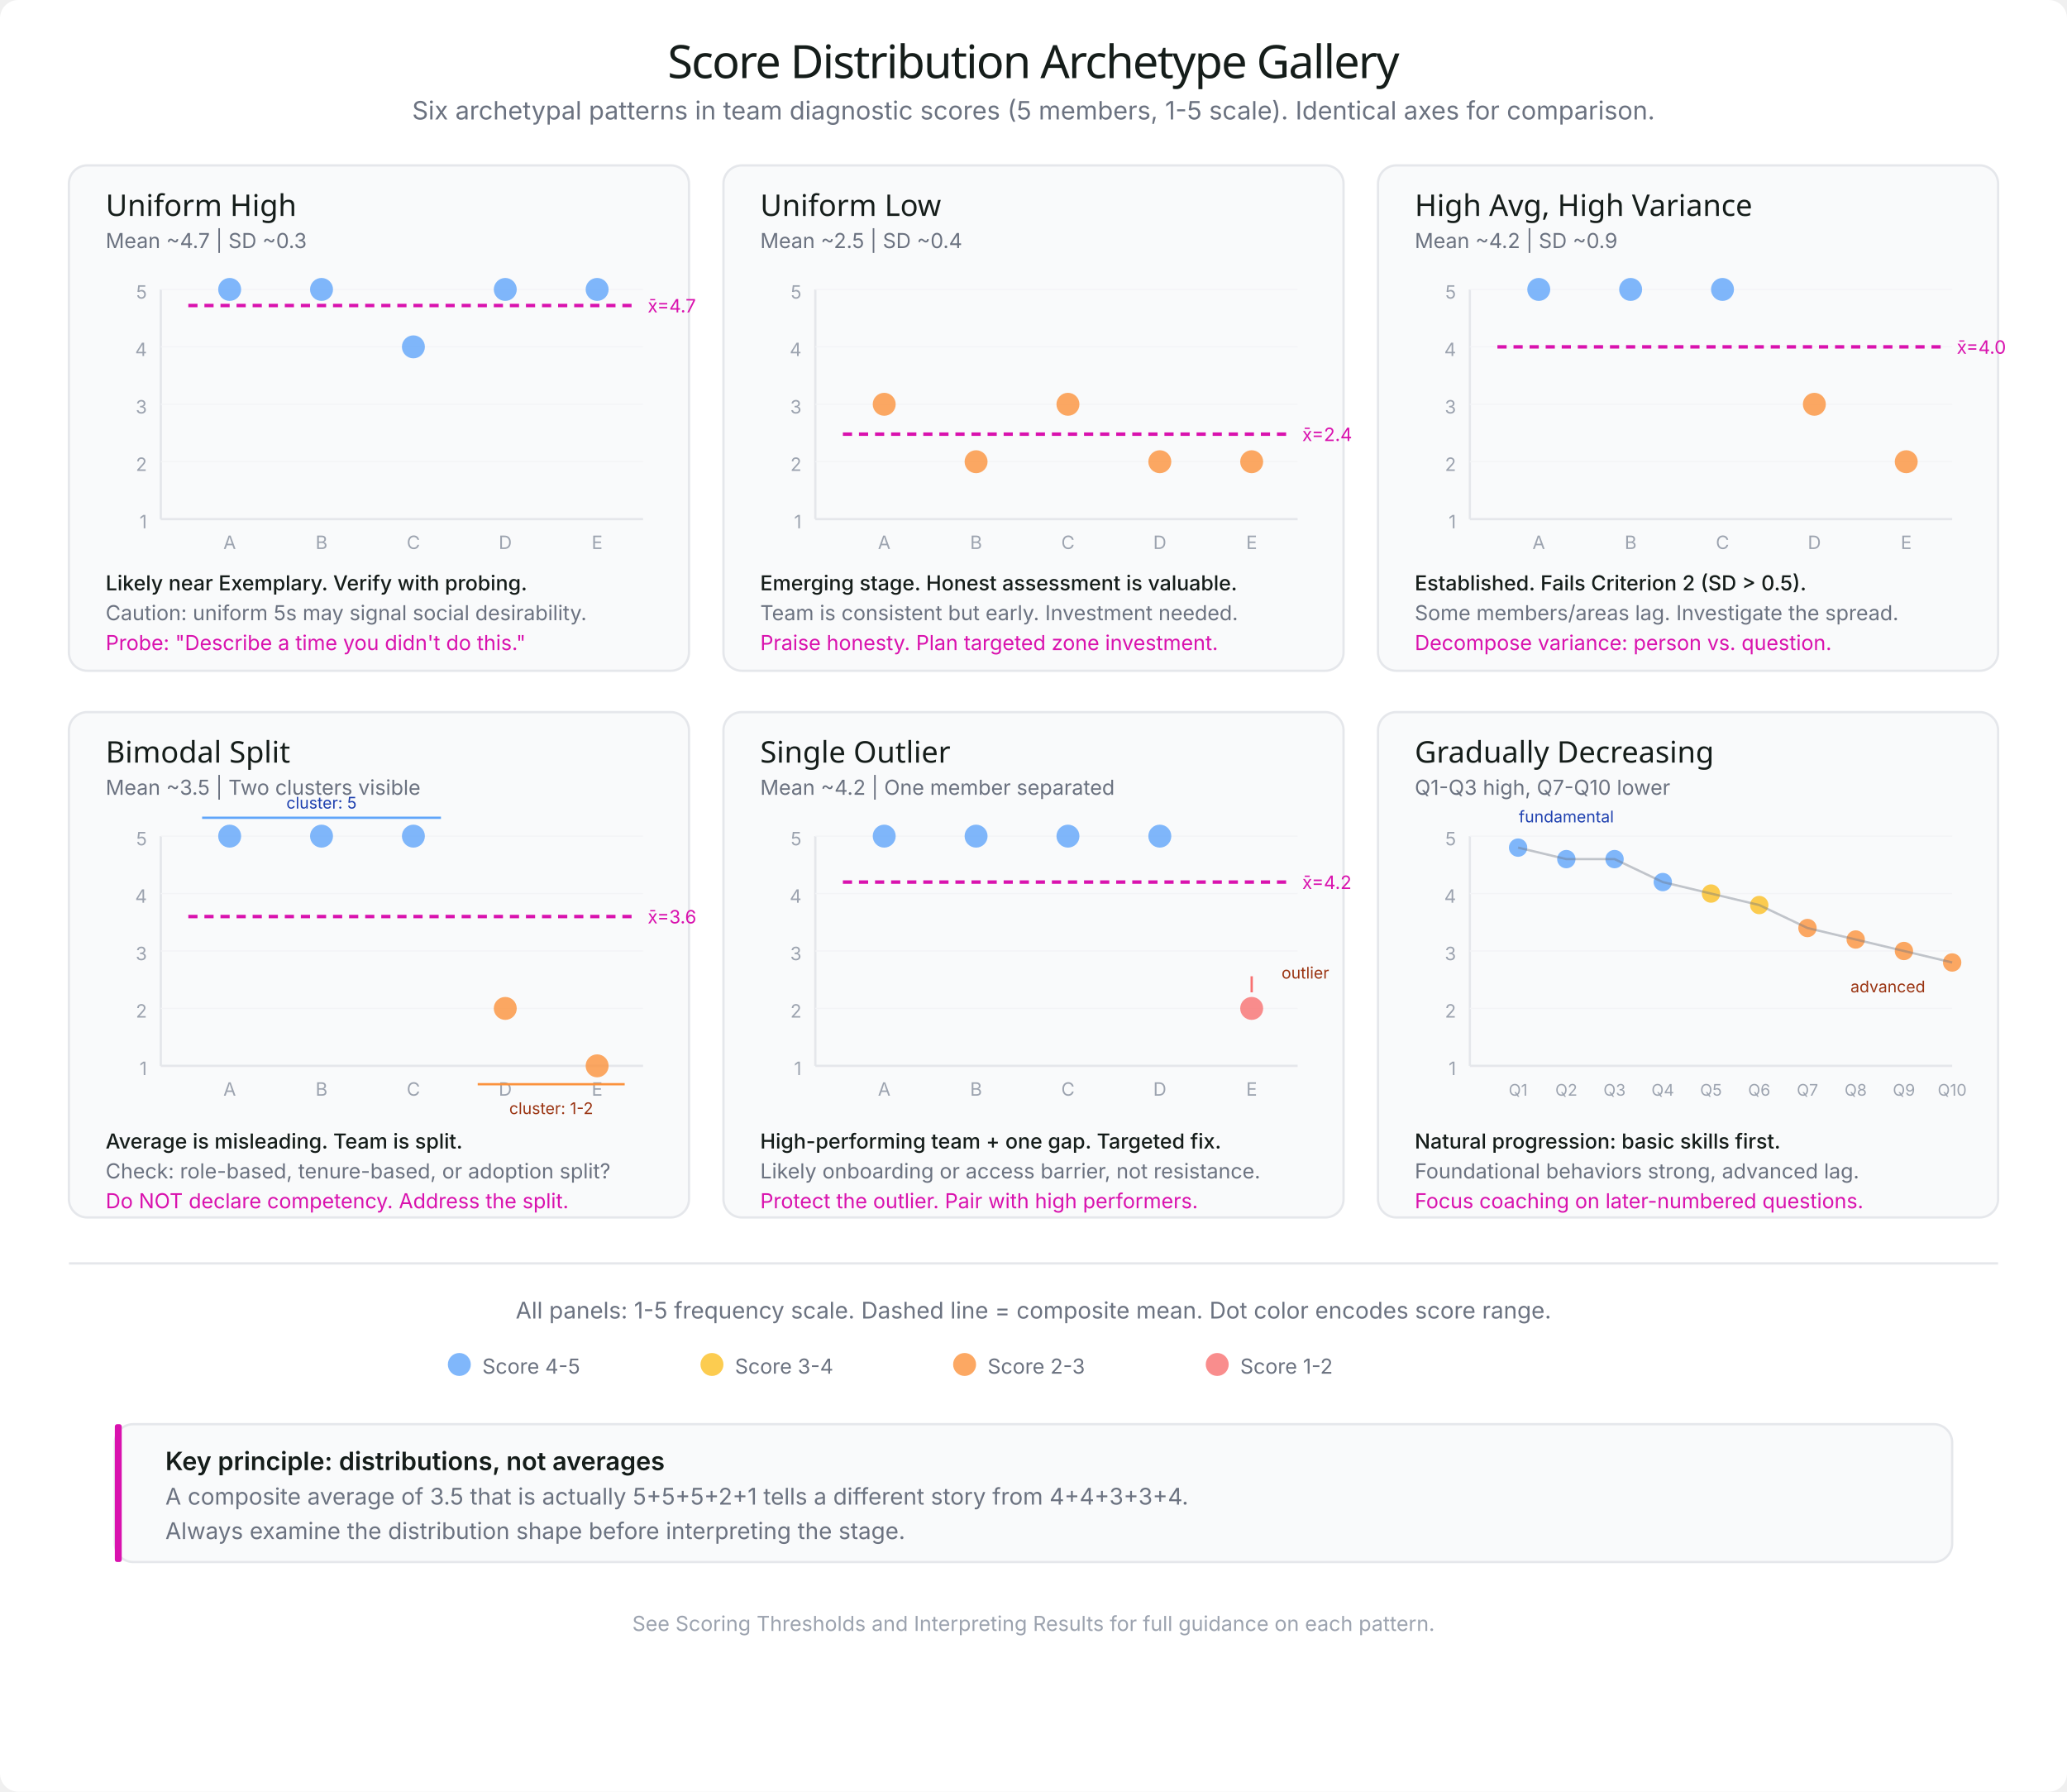
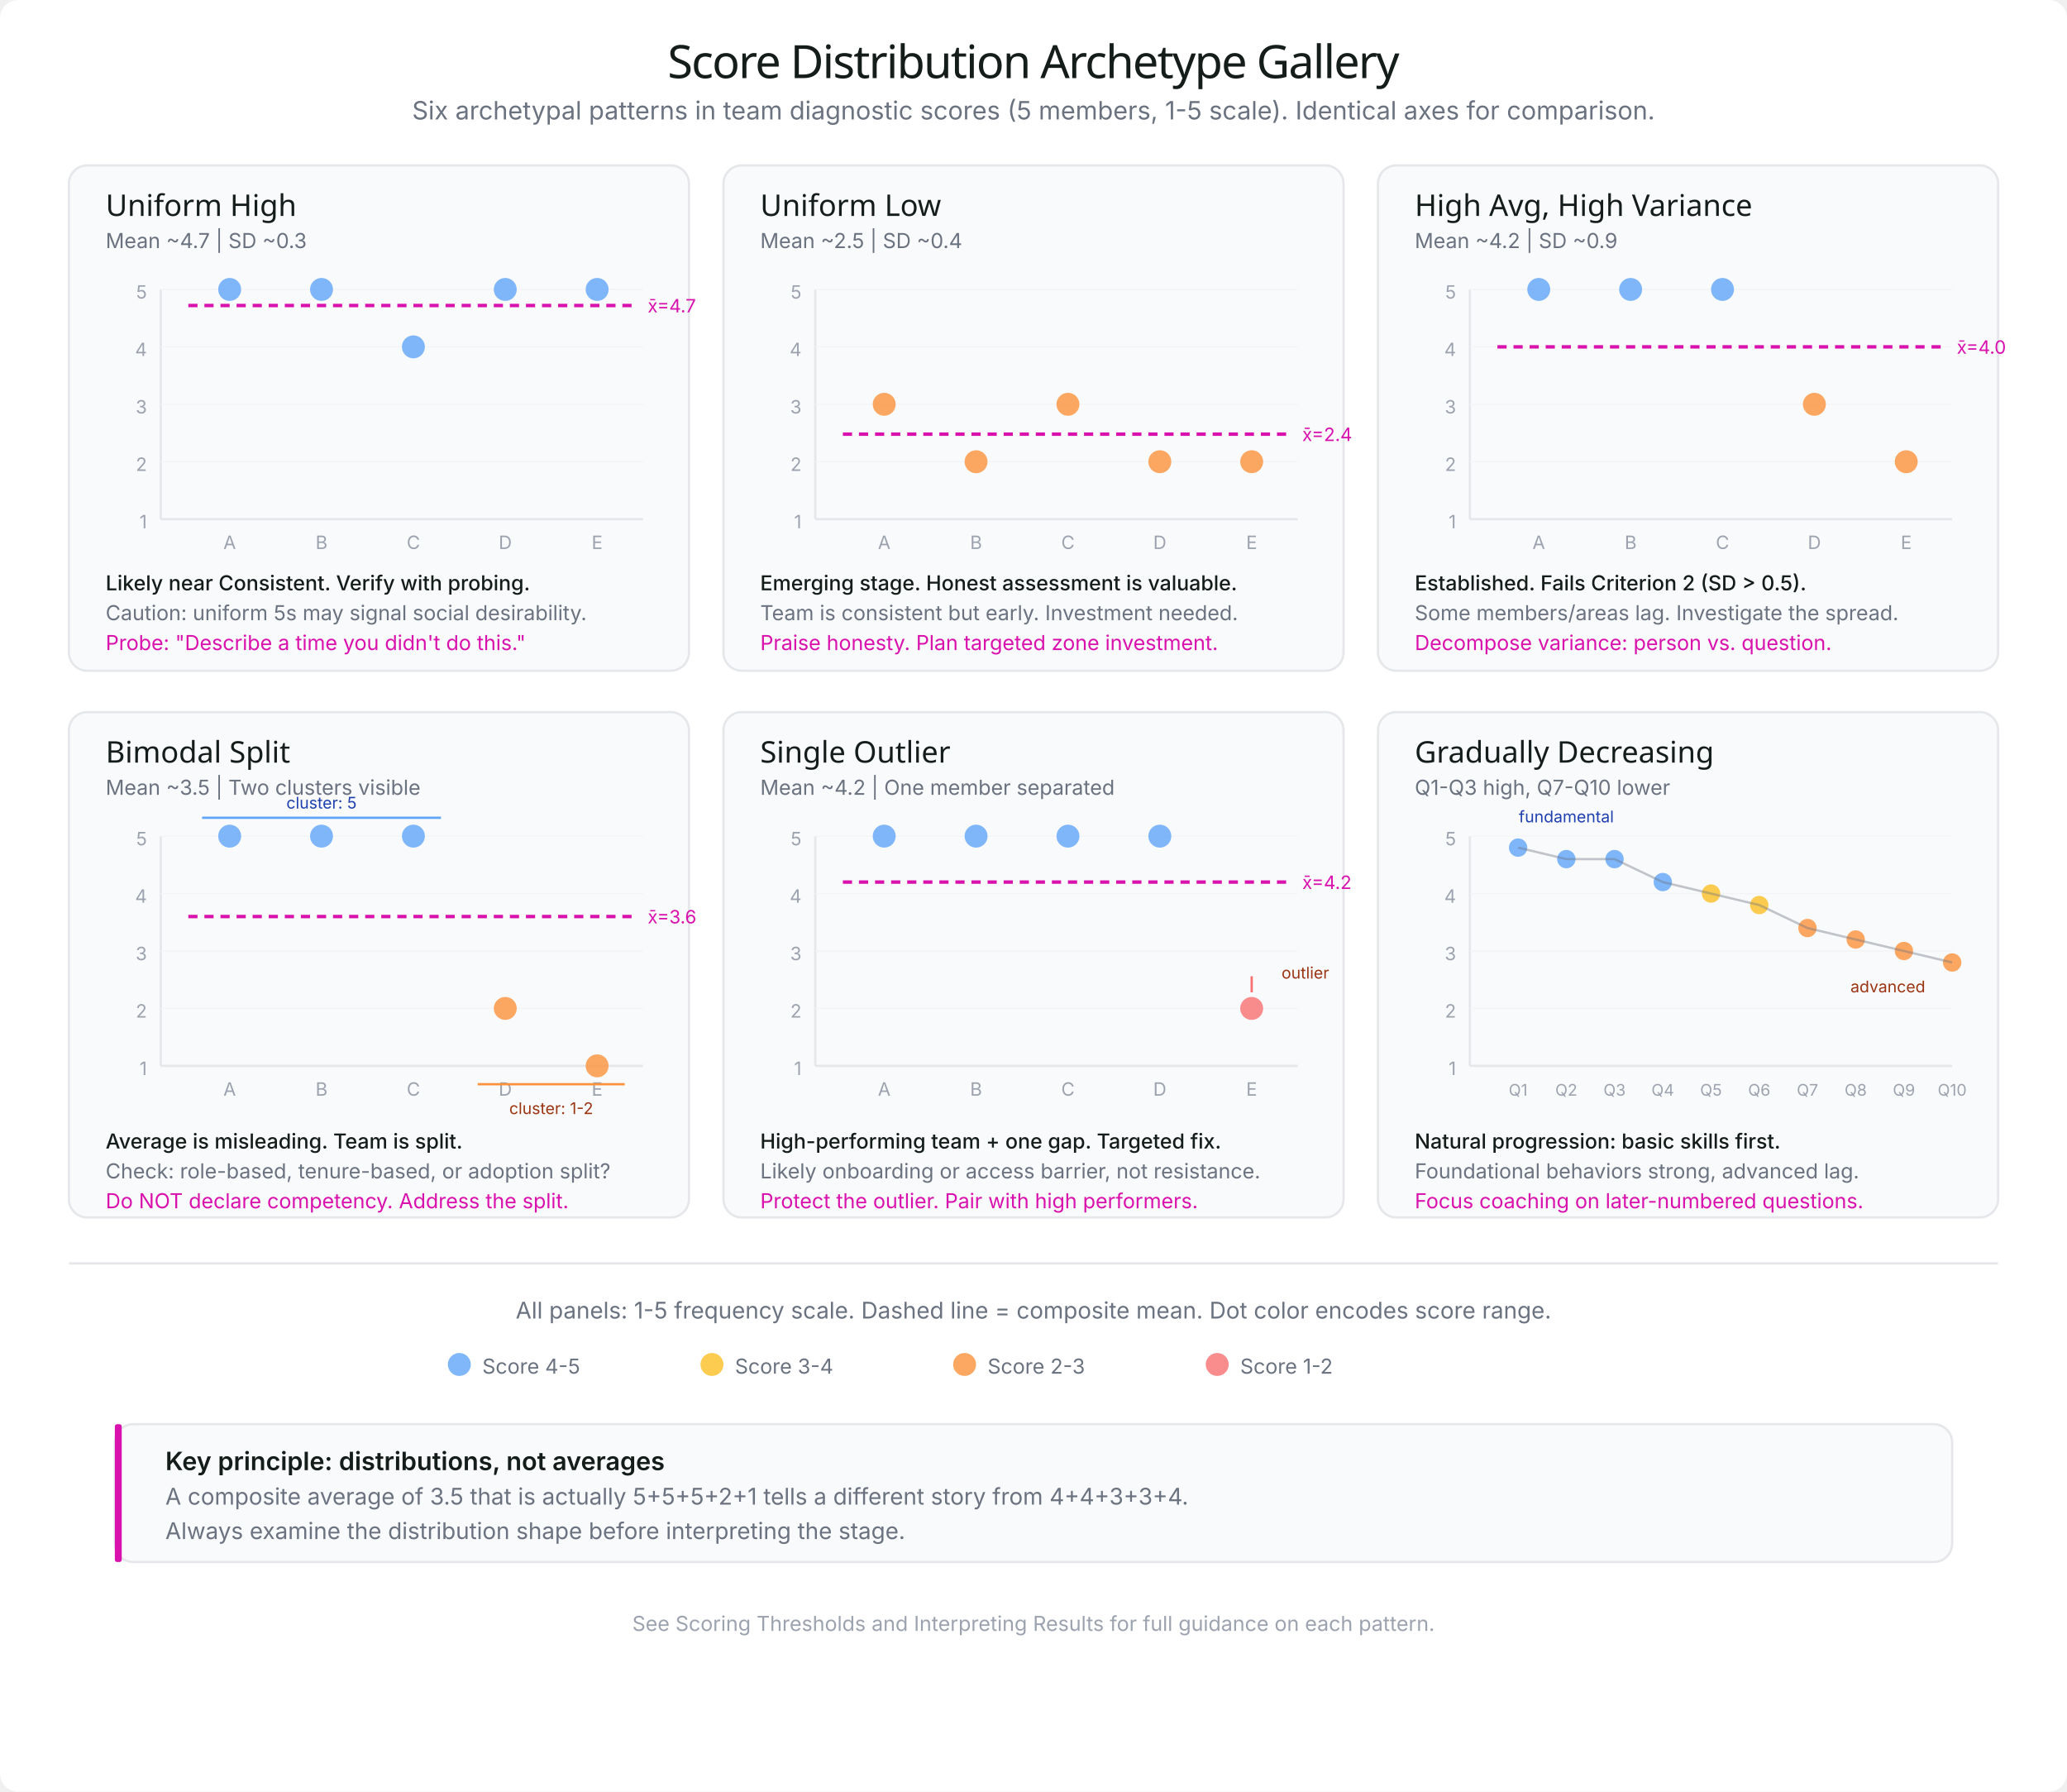
<svg xmlns="http://www.w3.org/2000/svg" viewBox="0 0 900 780" font-family="'Inter', sans-serif">
  <defs>
    <marker id="arrow" markerWidth="8" markerHeight="6" refX="8" refY="3" orient="auto">
      <polygon points="0 0, 8 3, 0 6" fill="#6B7280" />
    </marker>
  </defs>
  <rect width="900" height="780" fill="#fff" rx="8" />
  <text x="450" y="34" text-anchor="middle" font-family="'DM Sans', sans-serif" font-size="20" font-weight="400" fill="#151D1A" letter-spacing="-0.03em">Score Distribution Archetype Gallery</text>
  <text x="450" y="52" text-anchor="middle" font-size="11" fill="#6B7280">Six archetypal patterns in team diagnostic scores (5 members, 1-5 scale). Identical axes for comparison.</text>
  <g transform="translate(30, 72)">
    <rect width="270" height="220" rx="8" fill="#F9FAFB" stroke="#E5E7EB" stroke-width="1" />
    <text x="16" y="22" font-family="'DM Sans', sans-serif" font-size="13" font-weight="500" fill="#151D1A">Uniform High</text>
    <text x="16" y="36" font-size="9" fill="#6B7280">Mean ~4.7  |  SD ~0.3</text>
    <line x1="40" y1="54" x2="40" y2="154" stroke="#E5E7EB" stroke-width="1" />
    <line x1="40" y1="154" x2="250" y2="154" stroke="#E5E7EB" stroke-width="1" />
    <text x="34" y="158" text-anchor="end" font-size="8" fill="#9CA3AF">1</text>
    <text x="34" y="133" text-anchor="end" font-size="8" fill="#9CA3AF">2</text>
    <text x="34" y="108" text-anchor="end" font-size="8" fill="#9CA3AF">3</text>
    <text x="34" y="83" text-anchor="end" font-size="8" fill="#9CA3AF">4</text>
    <text x="34" y="58" text-anchor="end" font-size="8" fill="#9CA3AF">5</text>
    <text x="70" y="167" text-anchor="middle" font-size="8" fill="#9CA3AF">A</text>
    <text x="110" y="167" text-anchor="middle" font-size="8" fill="#9CA3AF">B</text>
    <text x="150" y="167" text-anchor="middle" font-size="8" fill="#9CA3AF">C</text>
    <text x="190" y="167" text-anchor="middle" font-size="8" fill="#9CA3AF">D</text>
    <text x="230" y="167" text-anchor="middle" font-size="8" fill="#9CA3AF">E</text>
    <line x1="40" y1="129" x2="250" y2="129" stroke="#F3F4F6" stroke-width="0.5" />
    <line x1="40" y1="104" x2="250" y2="104" stroke="#F3F4F6" stroke-width="0.5" />
    <line x1="40" y1="79" x2="250" y2="79" stroke="#F3F4F6" stroke-width="0.5" />
    <line x1="40" y1="54" x2="250" y2="54" stroke="#F3F4F6" stroke-width="0.5" />
    <circle cx="70" cy="54" r="5" fill="#60A5FA" opacity="0.8" />
    <circle cx="110" cy="54" r="5" fill="#60A5FA" opacity="0.8" />
    <circle cx="150" cy="79" r="5" fill="#60A5FA" opacity="0.8" />
    <circle cx="190" cy="54" r="5" fill="#60A5FA" opacity="0.8" />
    <circle cx="230" cy="54" r="5" fill="#60A5FA" opacity="0.8" />
    <line x1="52" y1="61" x2="248" y2="61" stroke="#D912AE" stroke-width="1.5" stroke-dasharray="4,3" />
    <text x="252" y="64" font-size="8" fill="#D912AE">x̄=4.7</text>
-     <text x="16" y="185" font-size="9" font-weight="500" fill="#151D1A">Likely near Exemplary. Verify with probing.</text>
+     <text x="16" y="185" font-size="9" font-weight="500" fill="#151D1A">Likely near Consistent. Verify with probing.</text>
    <text x="16" y="198" font-size="9" fill="#6B7280">Caution: uniform 5s may signal social desirability.</text>
    <text x="16" y="211" font-size="9" fill="#D912AE">Probe: "Describe a time you didn't do this."</text>
  </g>
  <g transform="translate(315, 72)">
    <rect width="270" height="220" rx="8" fill="#F9FAFB" stroke="#E5E7EB" stroke-width="1" />
    <text x="16" y="22" font-family="'DM Sans', sans-serif" font-size="13" font-weight="500" fill="#151D1A">Uniform Low</text>
    <text x="16" y="36" font-size="9" fill="#6B7280">Mean ~2.5  |  SD ~0.4</text>
    <line x1="40" y1="54" x2="40" y2="154" stroke="#E5E7EB" stroke-width="1" />
    <line x1="40" y1="154" x2="250" y2="154" stroke="#E5E7EB" stroke-width="1" />
    <text x="34" y="158" text-anchor="end" font-size="8" fill="#9CA3AF">1</text>
    <text x="34" y="133" text-anchor="end" font-size="8" fill="#9CA3AF">2</text>
    <text x="34" y="108" text-anchor="end" font-size="8" fill="#9CA3AF">3</text>
    <text x="34" y="83" text-anchor="end" font-size="8" fill="#9CA3AF">4</text>
    <text x="34" y="58" text-anchor="end" font-size="8" fill="#9CA3AF">5</text>
    <text x="70" y="167" text-anchor="middle" font-size="8" fill="#9CA3AF">A</text>
    <text x="110" y="167" text-anchor="middle" font-size="8" fill="#9CA3AF">B</text>
    <text x="150" y="167" text-anchor="middle" font-size="8" fill="#9CA3AF">C</text>
    <text x="190" y="167" text-anchor="middle" font-size="8" fill="#9CA3AF">D</text>
    <text x="230" y="167" text-anchor="middle" font-size="8" fill="#9CA3AF">E</text>
    <line x1="40" y1="129" x2="250" y2="129" stroke="#F3F4F6" stroke-width="0.5" />
    <line x1="40" y1="104" x2="250" y2="104" stroke="#F3F4F6" stroke-width="0.5" />
    <line x1="40" y1="79" x2="250" y2="79" stroke="#F3F4F6" stroke-width="0.5" />
    <line x1="40" y1="54" x2="250" y2="54" stroke="#F3F4F6" stroke-width="0.5" />
    <circle cx="70" cy="104" r="5" fill="#FB923C" opacity="0.8" />
    <circle cx="110" cy="129" r="5" fill="#FB923C" opacity="0.8" />
    <circle cx="150" cy="104" r="5" fill="#FB923C" opacity="0.8" />
    <circle cx="190" cy="129" r="5" fill="#FB923C" opacity="0.8" />
    <circle cx="230" cy="129" r="5" fill="#FB923C" opacity="0.8" />
    <line x1="52" y1="117" x2="248" y2="117" stroke="#D912AE" stroke-width="1.5" stroke-dasharray="4,3" />
    <text x="252" y="120" font-size="8" fill="#D912AE">x̄=2.4</text>
    <text x="16" y="185" font-size="9" font-weight="500" fill="#151D1A">Emerging stage. Honest assessment is valuable.</text>
    <text x="16" y="198" font-size="9" fill="#6B7280">Team is consistent but early. Investment needed.</text>
    <text x="16" y="211" font-size="9" fill="#D912AE">Praise honesty. Plan targeted zone investment.</text>
  </g>
  <g transform="translate(600, 72)">
    <rect width="270" height="220" rx="8" fill="#F9FAFB" stroke="#E5E7EB" stroke-width="1" />
    <text x="16" y="22" font-family="'DM Sans', sans-serif" font-size="13" font-weight="500" fill="#151D1A">High Avg, High Variance</text>
    <text x="16" y="36" font-size="9" fill="#6B7280">Mean ~4.2  |  SD ~0.9</text>
    <line x1="40" y1="54" x2="40" y2="154" stroke="#E5E7EB" stroke-width="1" />
    <line x1="40" y1="154" x2="250" y2="154" stroke="#E5E7EB" stroke-width="1" />
    <text x="34" y="158" text-anchor="end" font-size="8" fill="#9CA3AF">1</text>
    <text x="34" y="133" text-anchor="end" font-size="8" fill="#9CA3AF">2</text>
    <text x="34" y="108" text-anchor="end" font-size="8" fill="#9CA3AF">3</text>
    <text x="34" y="83" text-anchor="end" font-size="8" fill="#9CA3AF">4</text>
    <text x="34" y="58" text-anchor="end" font-size="8" fill="#9CA3AF">5</text>
    <text x="70" y="167" text-anchor="middle" font-size="8" fill="#9CA3AF">A</text>
    <text x="110" y="167" text-anchor="middle" font-size="8" fill="#9CA3AF">B</text>
    <text x="150" y="167" text-anchor="middle" font-size="8" fill="#9CA3AF">C</text>
    <text x="190" y="167" text-anchor="middle" font-size="8" fill="#9CA3AF">D</text>
    <text x="230" y="167" text-anchor="middle" font-size="8" fill="#9CA3AF">E</text>
    <line x1="40" y1="129" x2="250" y2="129" stroke="#F3F4F6" stroke-width="0.5" />
    <line x1="40" y1="104" x2="250" y2="104" stroke="#F3F4F6" stroke-width="0.5" />
    <line x1="40" y1="79" x2="250" y2="79" stroke="#F3F4F6" stroke-width="0.5" />
    <line x1="40" y1="54" x2="250" y2="54" stroke="#F3F4F6" stroke-width="0.5" />
    <circle cx="70" cy="54" r="5" fill="#60A5FA" opacity="0.8" />
    <circle cx="110" cy="54" r="5" fill="#60A5FA" opacity="0.8" />
    <circle cx="150" cy="54" r="5" fill="#60A5FA" opacity="0.8" />
    <circle cx="190" cy="104" r="5" fill="#FB923C" opacity="0.8" />
    <circle cx="230" cy="129" r="5" fill="#FB923C" opacity="0.8" />
    <line x1="52" y1="79" x2="248" y2="79" stroke="#D912AE" stroke-width="1.5" stroke-dasharray="4,3" />
    <text x="252" y="82" font-size="8" fill="#D912AE">x̄=4.0</text>
    <text x="16" y="185" font-size="9" font-weight="500" fill="#151D1A">Established. Fails Criterion 2 (SD &gt; 0.5).</text>
    <text x="16" y="198" font-size="9" fill="#6B7280">Some members/areas lag. Investigate the spread.</text>
    <text x="16" y="211" font-size="9" fill="#D912AE">Decompose variance: person vs. question.</text>
  </g>
  <g transform="translate(30, 310)">
    <rect width="270" height="220" rx="8" fill="#F9FAFB" stroke="#E5E7EB" stroke-width="1" />
    <text x="16" y="22" font-family="'DM Sans', sans-serif" font-size="13" font-weight="500" fill="#151D1A">Bimodal Split</text>
    <text x="16" y="36" font-size="9" fill="#6B7280">Mean ~3.5  |  Two clusters visible</text>
    <line x1="40" y1="54" x2="40" y2="154" stroke="#E5E7EB" stroke-width="1" />
    <line x1="40" y1="154" x2="250" y2="154" stroke="#E5E7EB" stroke-width="1" />
    <text x="34" y="158" text-anchor="end" font-size="8" fill="#9CA3AF">1</text>
    <text x="34" y="133" text-anchor="end" font-size="8" fill="#9CA3AF">2</text>
    <text x="34" y="108" text-anchor="end" font-size="8" fill="#9CA3AF">3</text>
    <text x="34" y="83" text-anchor="end" font-size="8" fill="#9CA3AF">4</text>
    <text x="34" y="58" text-anchor="end" font-size="8" fill="#9CA3AF">5</text>
    <text x="70" y="167" text-anchor="middle" font-size="8" fill="#9CA3AF">A</text>
    <text x="110" y="167" text-anchor="middle" font-size="8" fill="#9CA3AF">B</text>
    <text x="150" y="167" text-anchor="middle" font-size="8" fill="#9CA3AF">C</text>
    <text x="190" y="167" text-anchor="middle" font-size="8" fill="#9CA3AF">D</text>
    <text x="230" y="167" text-anchor="middle" font-size="8" fill="#9CA3AF">E</text>
    <line x1="40" y1="129" x2="250" y2="129" stroke="#F3F4F6" stroke-width="0.5" />
    <line x1="40" y1="104" x2="250" y2="104" stroke="#F3F4F6" stroke-width="0.5" />
    <line x1="40" y1="79" x2="250" y2="79" stroke="#F3F4F6" stroke-width="0.5" />
    <line x1="40" y1="54" x2="250" y2="54" stroke="#F3F4F6" stroke-width="0.5" />
    <circle cx="70" cy="54" r="5" fill="#60A5FA" opacity="0.8" />
    <circle cx="110" cy="54" r="5" fill="#60A5FA" opacity="0.8" />
    <circle cx="150" cy="54" r="5" fill="#60A5FA" opacity="0.8" />
    <circle cx="190" cy="129" r="5" fill="#FB923C" opacity="0.8" />
    <circle cx="230" cy="154" r="5" fill="#FB923C" opacity="0.8" />
    <line x1="58" y1="46" x2="162" y2="46" stroke="#60A5FA" stroke-width="1" />
    <text x="110" y="42" text-anchor="middle" font-size="7" fill="#1E40AF">cluster: 5</text>
    <line x1="178" y1="162" x2="242" y2="162" stroke="#FB923C" stroke-width="1" />
    <text x="210" y="175" text-anchor="middle" font-size="7" fill="#9A3412">cluster: 1-2</text>
    <line x1="52" y1="89" x2="248" y2="89" stroke="#D912AE" stroke-width="1.5" stroke-dasharray="4,3" />
    <text x="252" y="92" font-size="8" fill="#D912AE">x̄=3.6</text>
    <text x="16" y="190" font-size="9" font-weight="500" fill="#151D1A">Average is misleading. Team is split.</text>
    <text x="16" y="203" font-size="9" fill="#6B7280">Check: role-based, tenure-based, or adoption split?</text>
    <text x="16" y="216" font-size="9" fill="#D912AE">Do NOT declare competency. Address the split.</text>
  </g>
  <g transform="translate(315, 310)">
    <rect width="270" height="220" rx="8" fill="#F9FAFB" stroke="#E5E7EB" stroke-width="1" />
    <text x="16" y="22" font-family="'DM Sans', sans-serif" font-size="13" font-weight="500" fill="#151D1A">Single Outlier</text>
    <text x="16" y="36" font-size="9" fill="#6B7280">Mean ~4.2  |  One member separated</text>
    <line x1="40" y1="54" x2="40" y2="154" stroke="#E5E7EB" stroke-width="1" />
    <line x1="40" y1="154" x2="250" y2="154" stroke="#E5E7EB" stroke-width="1" />
    <text x="34" y="158" text-anchor="end" font-size="8" fill="#9CA3AF">1</text>
    <text x="34" y="133" text-anchor="end" font-size="8" fill="#9CA3AF">2</text>
    <text x="34" y="108" text-anchor="end" font-size="8" fill="#9CA3AF">3</text>
    <text x="34" y="83" text-anchor="end" font-size="8" fill="#9CA3AF">4</text>
    <text x="34" y="58" text-anchor="end" font-size="8" fill="#9CA3AF">5</text>
    <text x="70" y="167" text-anchor="middle" font-size="8" fill="#9CA3AF">A</text>
    <text x="110" y="167" text-anchor="middle" font-size="8" fill="#9CA3AF">B</text>
    <text x="150" y="167" text-anchor="middle" font-size="8" fill="#9CA3AF">C</text>
    <text x="190" y="167" text-anchor="middle" font-size="8" fill="#9CA3AF">D</text>
    <text x="230" y="167" text-anchor="middle" font-size="8" fill="#9CA3AF">E</text>
    <line x1="40" y1="129" x2="250" y2="129" stroke="#F3F4F6" stroke-width="0.5" />
    <line x1="40" y1="104" x2="250" y2="104" stroke="#F3F4F6" stroke-width="0.5" />
    <line x1="40" y1="79" x2="250" y2="79" stroke="#F3F4F6" stroke-width="0.5" />
    <line x1="40" y1="54" x2="250" y2="54" stroke="#F3F4F6" stroke-width="0.5" />
    <circle cx="70" cy="54" r="5" fill="#60A5FA" opacity="0.8" />
    <circle cx="110" cy="54" r="5" fill="#60A5FA" opacity="0.8" />
    <circle cx="150" cy="54" r="5" fill="#60A5FA" opacity="0.8" />
    <circle cx="190" cy="54" r="5" fill="#60A5FA" opacity="0.8" />
    <circle cx="230" cy="129" r="5" fill="#F87171" opacity="0.8" />
    <line x1="230" y1="115" x2="230" y2="122" stroke="#F87171" stroke-width="1" />
    <text x="243" y="116" font-size="7" fill="#9A3412">outlier</text>
    <line x1="52" y1="74" x2="248" y2="74" stroke="#D912AE" stroke-width="1.5" stroke-dasharray="4,3" />
    <text x="252" y="77" font-size="8" fill="#D912AE">x̄=4.2</text>
    <text x="16" y="190" font-size="9" font-weight="500" fill="#151D1A">High-performing team + one gap. Targeted fix.</text>
    <text x="16" y="203" font-size="9" fill="#6B7280">Likely onboarding or access barrier, not resistance.</text>
    <text x="16" y="216" font-size="9" fill="#D912AE">Protect the outlier. Pair with high performers.</text>
  </g>
  <g transform="translate(600, 310)">
    <rect width="270" height="220" rx="8" fill="#F9FAFB" stroke="#E5E7EB" stroke-width="1" />
    <text x="16" y="22" font-family="'DM Sans', sans-serif" font-size="13" font-weight="500" fill="#151D1A">Gradually Decreasing</text>
    <text x="16" y="36" font-size="9" fill="#6B7280">Q1-Q3 high, Q7-Q10 lower</text>
    <line x1="40" y1="54" x2="40" y2="154" stroke="#E5E7EB" stroke-width="1" />
    <line x1="40" y1="154" x2="250" y2="154" stroke="#E5E7EB" stroke-width="1" />
    <text x="34" y="158" text-anchor="end" font-size="8" fill="#9CA3AF">1</text>
    <text x="34" y="133" text-anchor="end" font-size="8" fill="#9CA3AF">2</text>
    <text x="34" y="108" text-anchor="end" font-size="8" fill="#9CA3AF">3</text>
    <text x="34" y="83" text-anchor="end" font-size="8" fill="#9CA3AF">4</text>
    <text x="34" y="58" text-anchor="end" font-size="8" fill="#9CA3AF">5</text>
    <text x="61" y="167" text-anchor="middle" font-size="7" fill="#9CA3AF">Q1</text>
    <text x="82" y="167" text-anchor="middle" font-size="7" fill="#9CA3AF">Q2</text>
    <text x="103" y="167" text-anchor="middle" font-size="7" fill="#9CA3AF">Q3</text>
    <text x="124" y="167" text-anchor="middle" font-size="7" fill="#9CA3AF">Q4</text>
    <text x="145" y="167" text-anchor="middle" font-size="7" fill="#9CA3AF">Q5</text>
    <text x="166" y="167" text-anchor="middle" font-size="7" fill="#9CA3AF">Q6</text>
    <text x="187" y="167" text-anchor="middle" font-size="7" fill="#9CA3AF">Q7</text>
    <text x="208" y="167" text-anchor="middle" font-size="7" fill="#9CA3AF">Q8</text>
    <text x="229" y="167" text-anchor="middle" font-size="7" fill="#9CA3AF">Q9</text>
    <text x="250" y="167" text-anchor="middle" font-size="7" fill="#9CA3AF">Q10</text>
    <line x1="40" y1="129" x2="250" y2="129" stroke="#F3F4F6" stroke-width="0.5" />
    <line x1="40" y1="104" x2="250" y2="104" stroke="#F3F4F6" stroke-width="0.5" />
    <line x1="40" y1="79" x2="250" y2="79" stroke="#F3F4F6" stroke-width="0.5" />
    <line x1="40" y1="54" x2="250" y2="54" stroke="#F3F4F6" stroke-width="0.5" />
    <circle cx="61" cy="59" r="4" fill="#60A5FA" opacity="0.8" />
    <circle cx="82" cy="64" r="4" fill="#60A5FA" opacity="0.8" />
    <circle cx="103" cy="64" r="4" fill="#60A5FA" opacity="0.8" />
    <circle cx="124" cy="74" r="4" fill="#60A5FA" opacity="0.8" />
    <circle cx="145" cy="79" r="4" fill="#FBBF24" opacity="0.8" />
    <circle cx="166" cy="84" r="4" fill="#FBBF24" opacity="0.8" />
    <circle cx="187" cy="94" r="4" fill="#FB923C" opacity="0.8" />
    <circle cx="208" cy="99" r="4" fill="#FB923C" opacity="0.8" />
    <circle cx="229" cy="104" r="4" fill="#FB923C" opacity="0.8" />
    <circle cx="250" cy="109" r="4" fill="#FB923C" opacity="0.8" />
    <polyline points="61,59 82,64 103,64 124,74 145,79 166,84 187,94 208,99 229,104 250,109" fill="none" stroke="#6B7280" stroke-width="1" opacity="0.4" />
    <text x="82" y="48" text-anchor="middle" font-size="7" fill="#1E40AF">fundamental</text>
    <text x="222" y="122" text-anchor="middle" font-size="7" fill="#9A3412">advanced</text>
    <text x="16" y="190" font-size="9" font-weight="500" fill="#151D1A">Natural progression: basic skills first.</text>
    <text x="16" y="203" font-size="9" fill="#6B7280">Foundational behaviors strong, advanced lag.</text>
    <text x="16" y="216" font-size="9" fill="#D912AE">Focus coaching on later-numbered questions.</text>
  </g>
  <line x1="30" y1="550" x2="870" y2="550" stroke="#E5E7EB" stroke-width="1" />
  <text x="450" y="574" text-anchor="middle" font-size="10" fill="#6B7280">All panels: 1-5 frequency scale. Dashed line = composite mean. Dot color encodes score range.</text>
  <circle cx="200" cy="594" r="5" fill="#60A5FA" opacity="0.8" />
  <text x="210" y="598" font-size="9" fill="#6B7280">Score 4-5</text>
  <circle cx="310" cy="594" r="5" fill="#FBBF24" opacity="0.8" />
  <text x="320" y="598" font-size="9" fill="#6B7280">Score 3-4</text>
  <circle cx="420" cy="594" r="5" fill="#FB923C" opacity="0.8" />
  <text x="430" y="598" font-size="9" fill="#6B7280">Score 2-3</text>
  <circle cx="530" cy="594" r="5" fill="#F87171" opacity="0.8" />
  <text x="540" y="598" font-size="9" fill="#6B7280">Score 1-2</text>
  <rect x="50" y="620" width="800" height="60" rx="8" fill="#F9FAFB" stroke="#E5E7EB" stroke-width="1" />
  <rect x="50" y="620" width="3" height="60" rx="1" fill="#D912AE" />
  <text x="72" y="640" font-size="11" font-weight="600" fill="#151D1A">Key principle: distributions, not averages</text>
  <text x="72" y="655" font-size="10" fill="#6B7280">A composite average of 3.5 that is actually 5+5+5+2+1 tells a different story from 4+4+3+3+4.</text>
  <text x="72" y="670" font-size="10" fill="#6B7280">Always examine the distribution shape before interpreting the stage.</text>
  <text x="450" y="710" text-anchor="middle" font-size="9" fill="#9CA3AF">See Scoring Thresholds and Interpreting Results for full guidance on each pattern.</text>
</svg>
